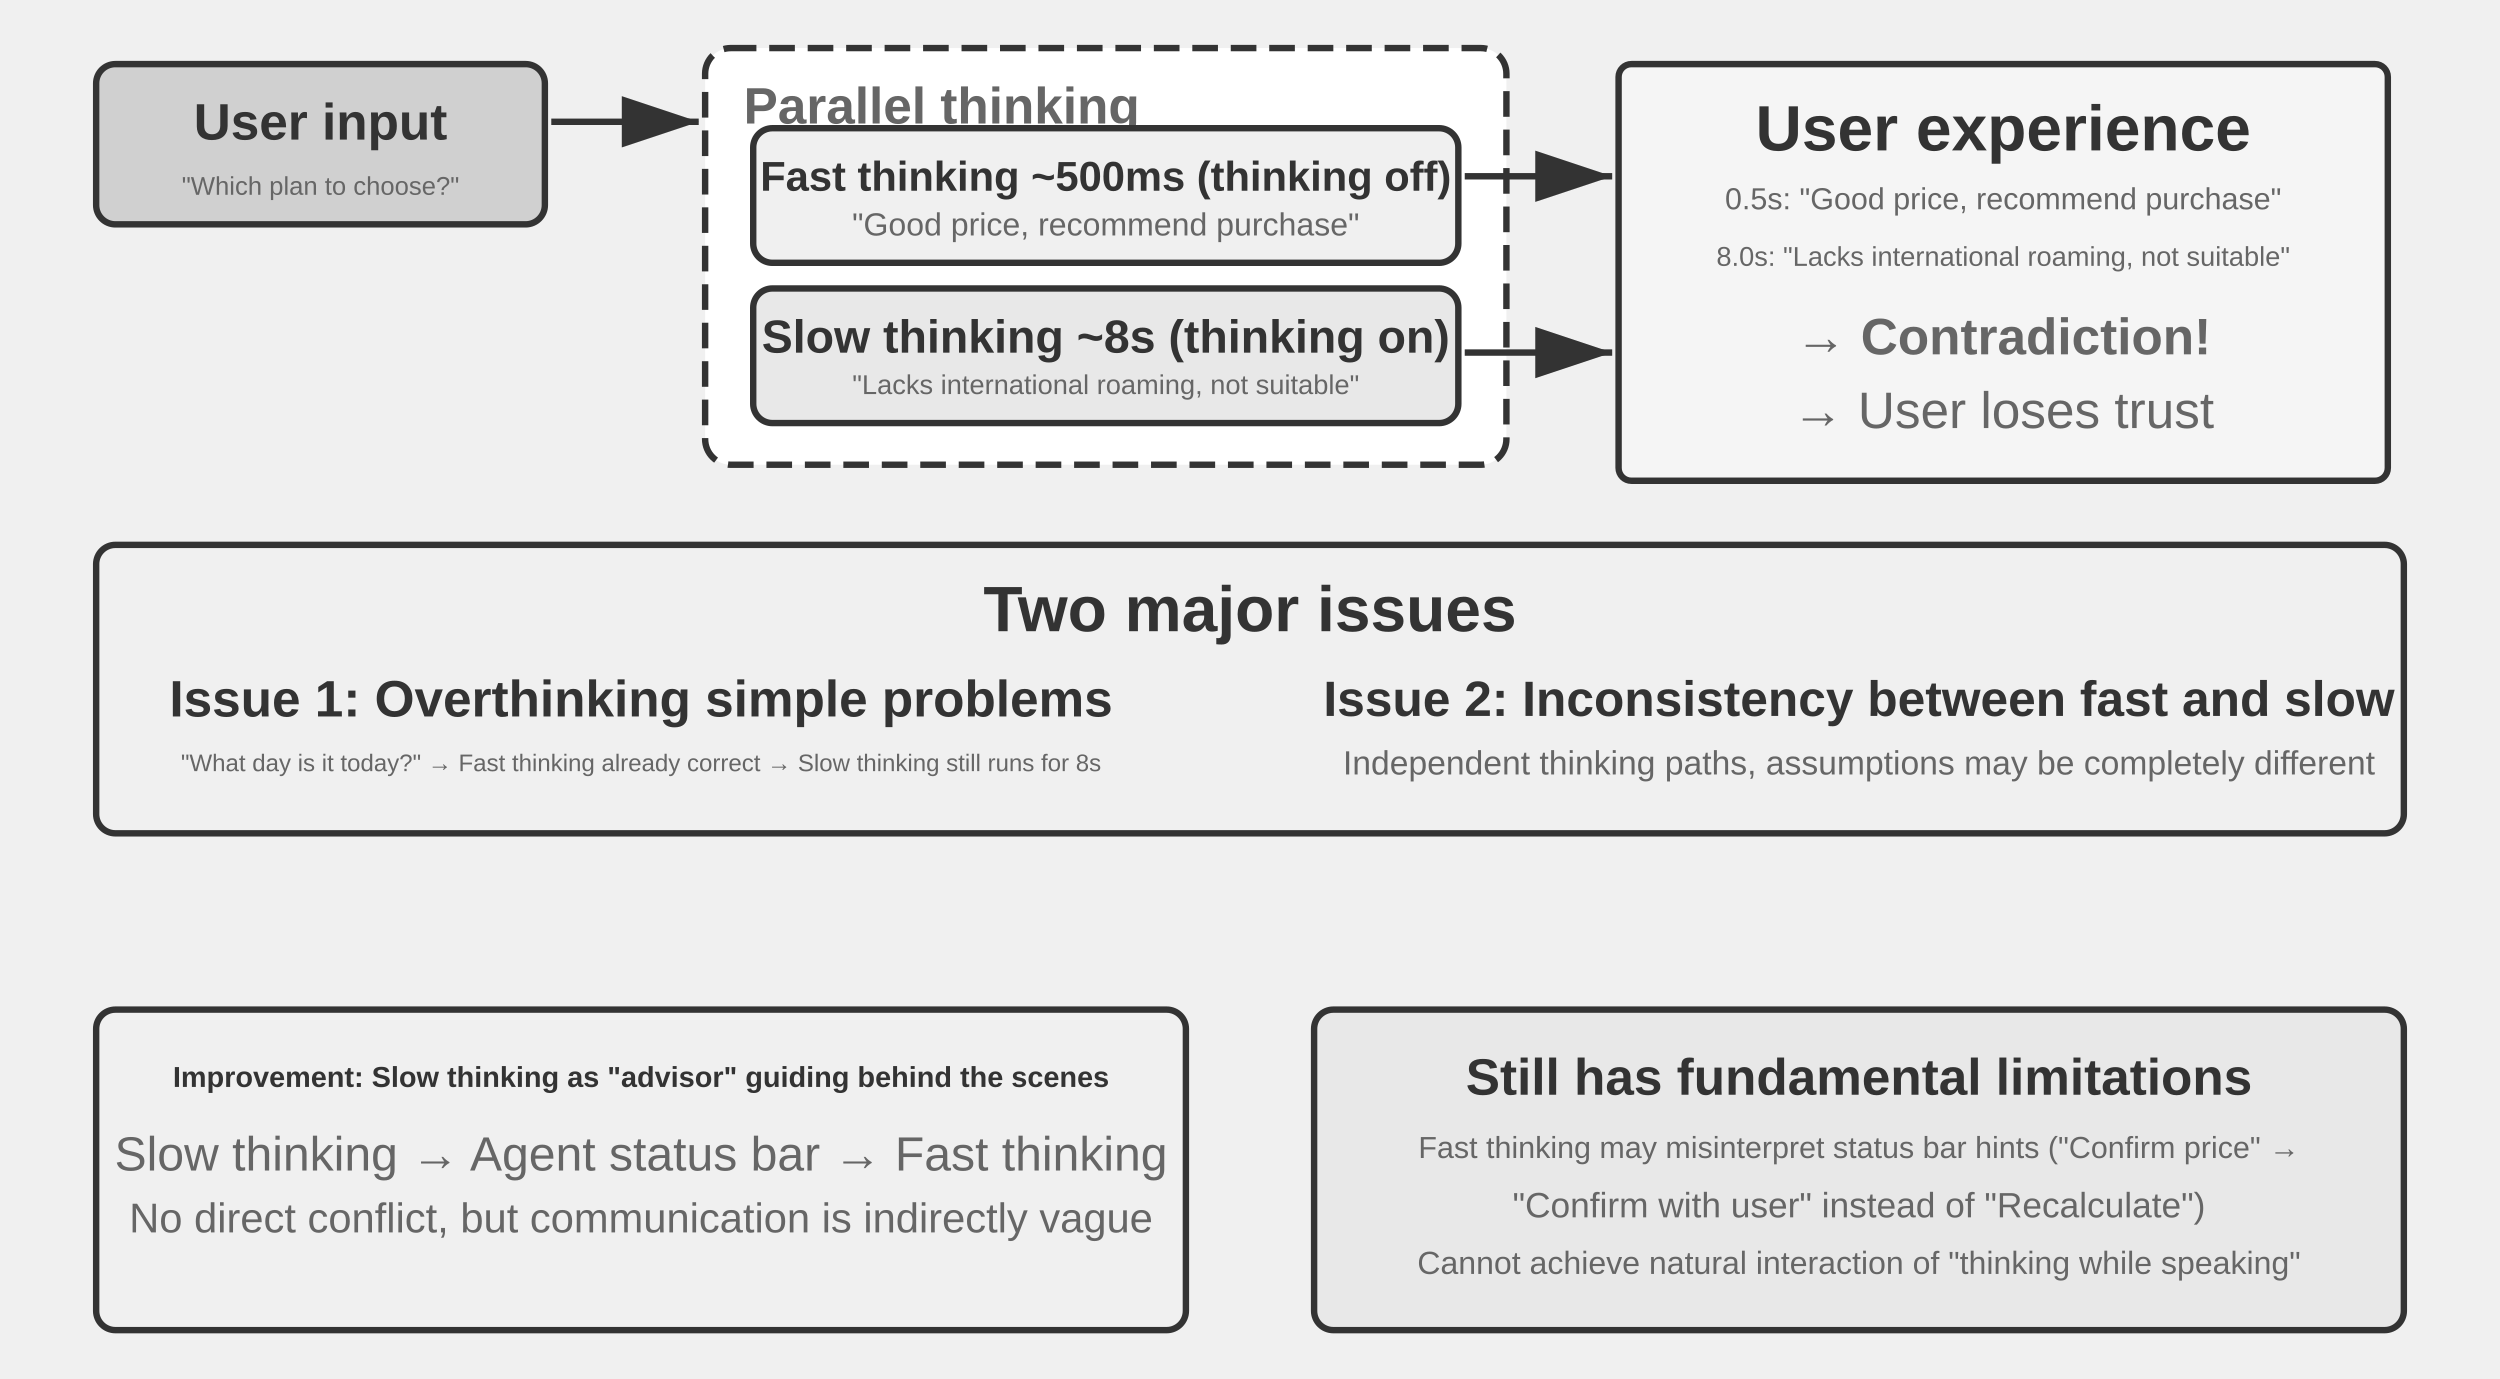
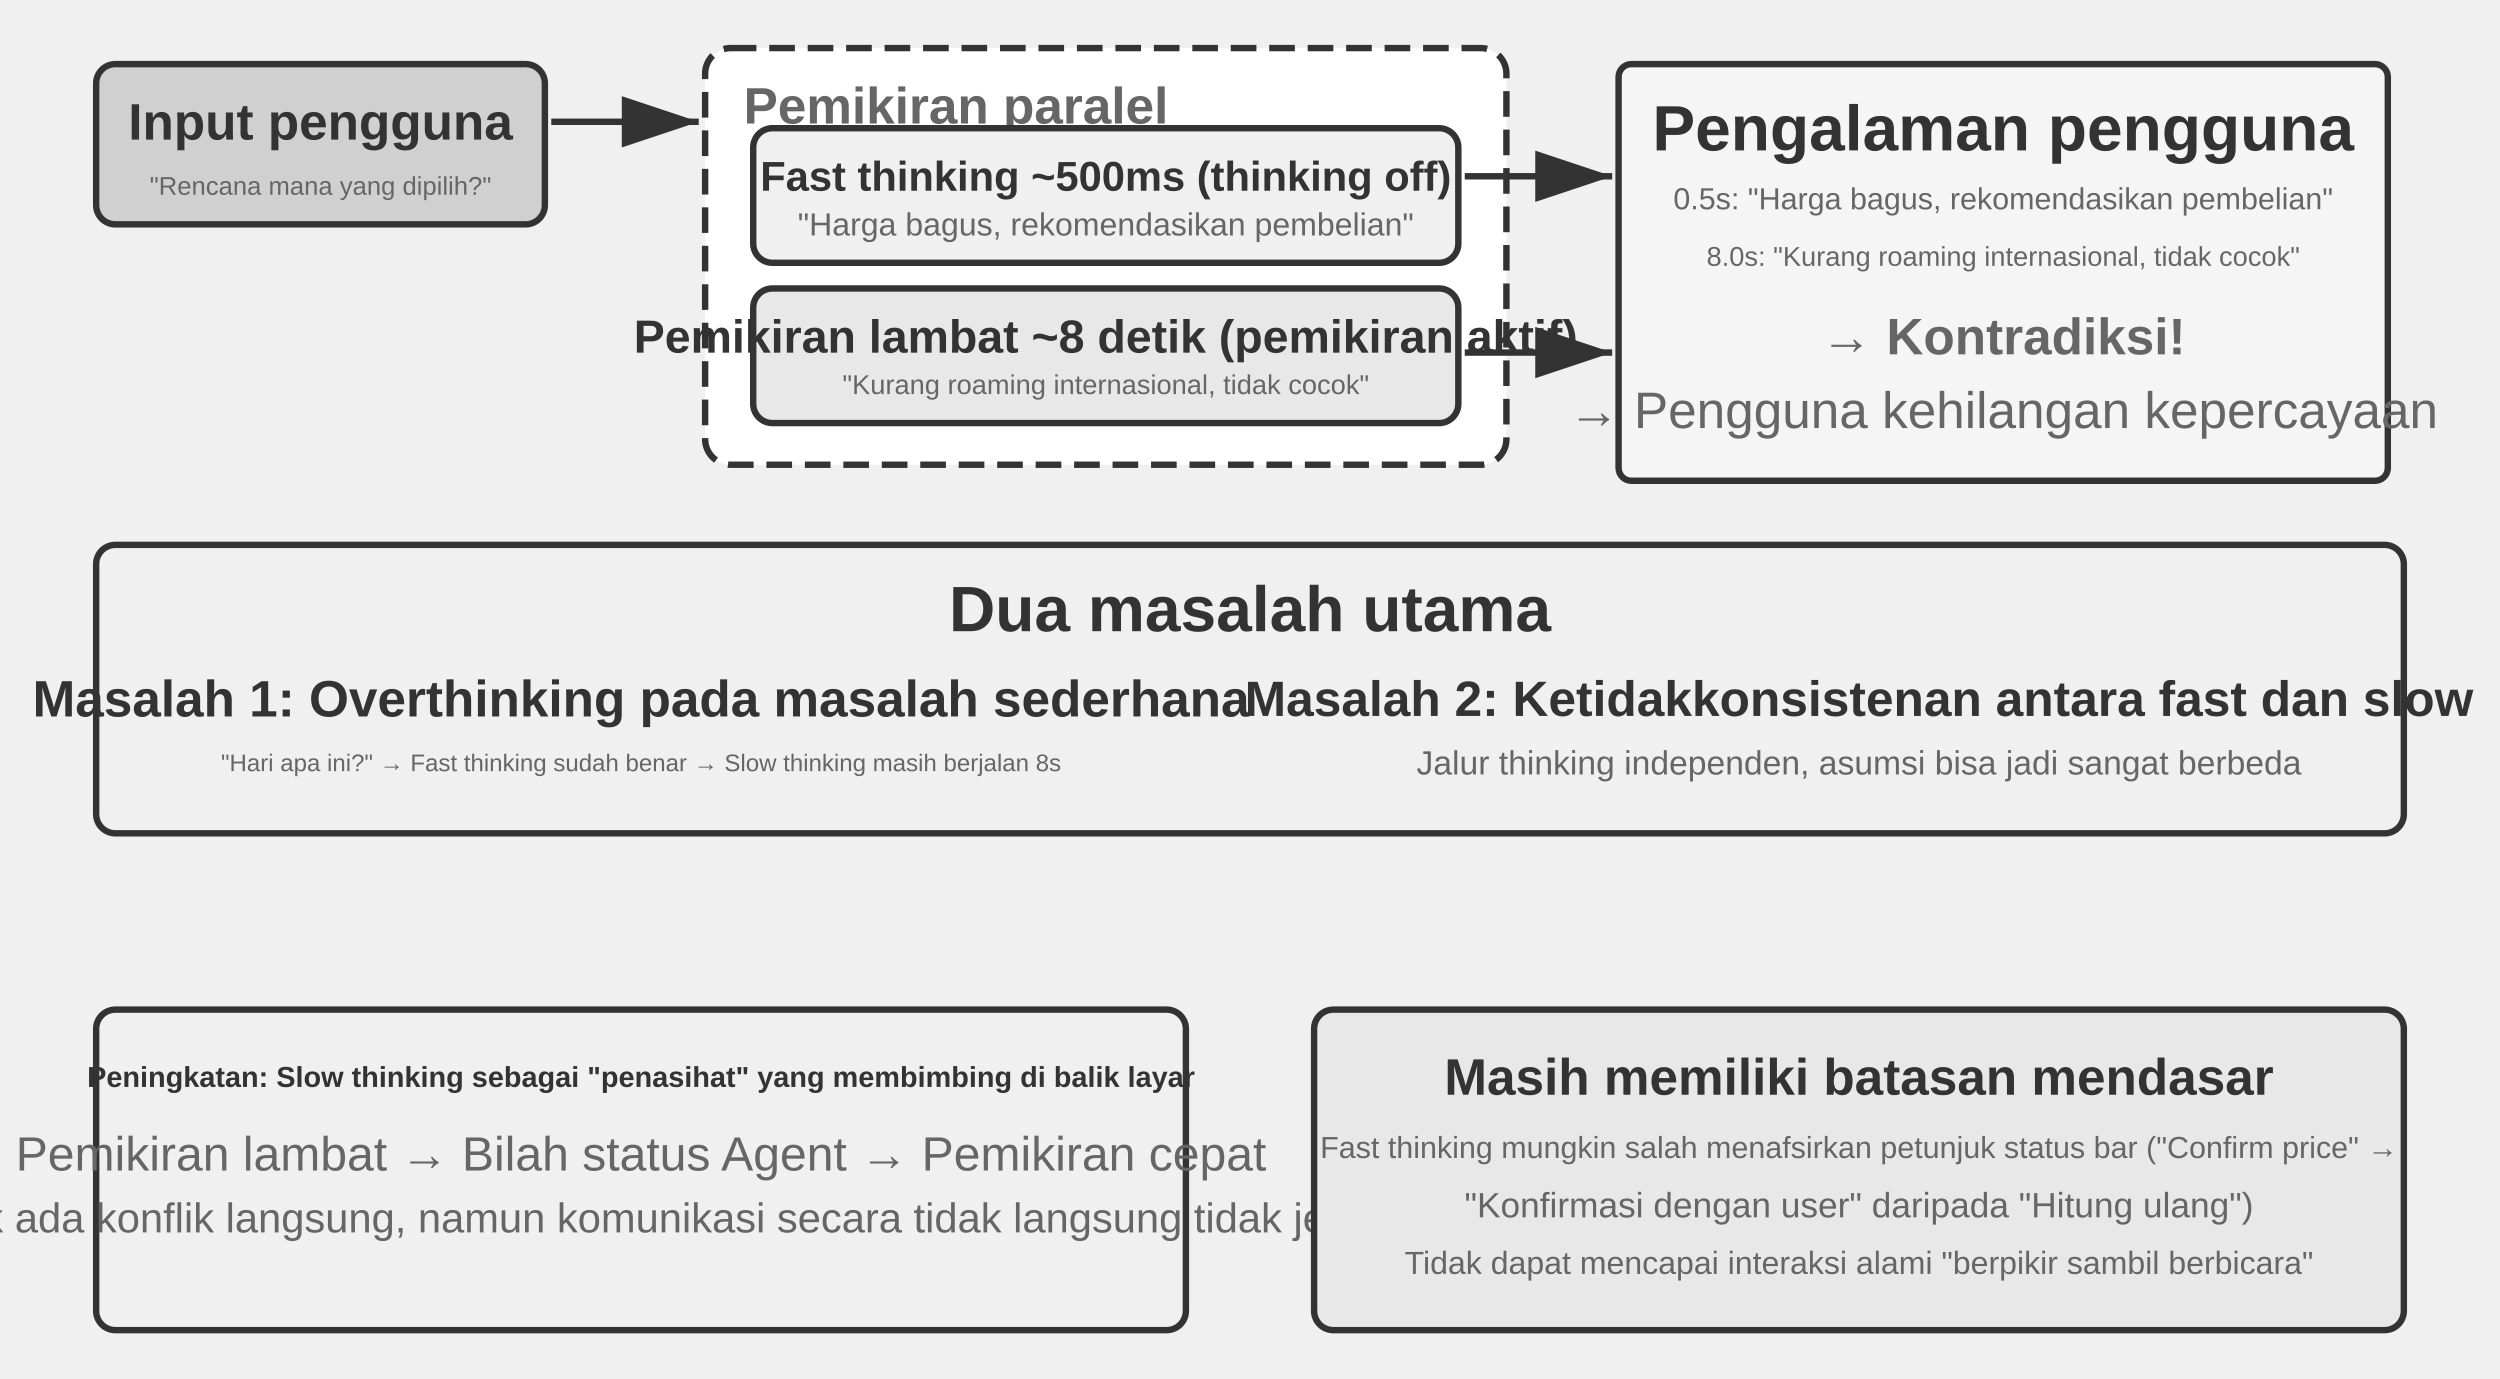
<svg xmlns="http://www.w3.org/2000/svg" viewBox="0 40 780 430" width="780" height="430" style="background:#ffffff">
  <defs>
    <marker id="ah" markerWidth="12" markerHeight="8" refX="12" refY="4" orient="auto">
      <polygon points="0 0, 12 4, 0 8" fill="#333333" />
    </marker>
    <marker id="ah-light" markerWidth="12" markerHeight="8" refX="12" refY="4" orient="auto">
      <polygon points="0 0, 12 4, 0 8" fill="#999999" />
    </marker>
  </defs>
  <rect x="30" y="60" width="140" height="50" rx="6" fill="#d0d0d0" stroke="#333333" stroke-width="2" />
-   <text x="100" y="78" font-family="Arial, 'Helvetica Neue', Helvetica, 'PingFang SC', 'Microsoft YaHei', sans-serif" font-size="16" fill="#333333" text-anchor="middle" dominant-baseline="central" font-weight="bold">User input</text>
-   <text x="100" y="98" font-family="Arial, 'Helvetica Neue', Helvetica, 'PingFang SC', 'Microsoft YaHei', sans-serif" font-size="8" fill="#666666" text-anchor="middle" dominant-baseline="central" font-weight="normal">"Which plan to choose?"</text>
+   <text x="100" y="78" font-family="Arial, 'Helvetica Neue', Helvetica, 'PingFang SC', 'Microsoft YaHei', sans-serif" font-size="16" fill="#333333" text-anchor="middle" dominant-baseline="central" font-weight="bold">Input pengguna</text>
+   <text x="100" y="98" font-family="Arial, 'Helvetica Neue', Helvetica, 'PingFang SC', 'Microsoft YaHei', sans-serif" font-size="8" fill="#666666" text-anchor="middle" dominant-baseline="central" font-weight="normal">"Rencana mana yang dipilih?"</text>
  <line x1="172" y1="78" x2="218" y2="78" stroke="#333333" stroke-width="2" marker-end="url(#ah)" />
  <rect x="220" y="55" width="250" height="130" rx="8" fill="#ffffff" stroke="#333333" stroke-width="2" stroke-dasharray="8,4" />
-   <text x="232" y="73" font-family="Arial, 'Helvetica Neue', Helvetica, 'PingFang SC', 'Microsoft YaHei', sans-serif" font-size="16" fill="#666666" text-anchor="start" dominant-baseline="central" font-weight="bold">Parallel thinking</text>
+   <text x="232" y="73" font-family="Arial, 'Helvetica Neue', Helvetica, 'PingFang SC', 'Microsoft YaHei', sans-serif" font-size="16" fill="#666666" text-anchor="start" dominant-baseline="central" font-weight="bold">Pemikiran paralel</text>
  <rect x="235" y="80" width="220" height="42" rx="6" fill="#f0f0f0" stroke="#333333" stroke-width="2" />
  <text x="345" y="95" font-family="Arial, 'Helvetica Neue', Helvetica, 'PingFang SC', 'Microsoft YaHei', sans-serif" font-size="13" fill="#333333" text-anchor="middle" dominant-baseline="central" font-weight="bold">Fast thinking ~500ms (thinking off)</text>
-   <text x="345" y="110" font-family="Arial, 'Helvetica Neue', Helvetica, 'PingFang SC', 'Microsoft YaHei', sans-serif" font-size="10" fill="#666666" text-anchor="middle" dominant-baseline="central" font-weight="normal">"Good price, recommend purchase"</text>
+   <text x="345" y="110" font-family="Arial, 'Helvetica Neue', Helvetica, 'PingFang SC', 'Microsoft YaHei', sans-serif" font-size="10" fill="#666666" text-anchor="middle" dominant-baseline="central" font-weight="normal">"Harga bagus, rekomendasikan pembelian"</text>
  <rect x="235" y="130" width="220" height="42" rx="6" fill="#e8e8e8" stroke="#333333" stroke-width="2" />
-   <text x="345" y="145" font-family="Arial, 'Helvetica Neue', Helvetica, 'PingFang SC', 'Microsoft YaHei', sans-serif" font-size="14.5" fill="#333333" text-anchor="middle" dominant-baseline="central" font-weight="bold">Slow thinking ~8s (thinking on)</text>
-   <text x="345" y="160" font-family="Arial, 'Helvetica Neue', Helvetica, 'PingFang SC', 'Microsoft YaHei', sans-serif" font-size="8.5" fill="#666666" text-anchor="middle" dominant-baseline="central" font-weight="normal">"Lacks international roaming, not suitable"</text>
+   <text x="345" y="145" font-family="Arial, 'Helvetica Neue', Helvetica, 'PingFang SC', 'Microsoft YaHei', sans-serif" font-size="14.5" fill="#333333" text-anchor="middle" dominant-baseline="central" font-weight="bold">Pemikiran lambat ~8 detik (pemikiran aktif)</text>
+   <text x="345" y="160" font-family="Arial, 'Helvetica Neue', Helvetica, 'PingFang SC', 'Microsoft YaHei', sans-serif" font-size="8.5" fill="#666666" text-anchor="middle" dominant-baseline="central" font-weight="normal">"Kurang roaming internasional, tidak cocok"</text>
  <line x1="457" y1="95" x2="503" y2="95" stroke="#333333" stroke-width="2" marker-end="url(#ah)" />
  <line x1="457" y1="150" x2="503" y2="150" stroke="#333333" stroke-width="2" marker-end="url(#ah)" />
  <rect x="505" y="60" width="240" height="130" rx="4" fill="#f5f5f5" stroke="#333333" stroke-width="2" />
-   <text x="625" y="80" font-family="Arial, 'Helvetica Neue', Helvetica, 'PingFang SC', 'Microsoft YaHei', sans-serif" font-size="20" fill="#333333" text-anchor="middle" dominant-baseline="central" font-weight="bold">User experience</text>
-   <text x="625" y="102" font-family="Arial, 'Helvetica Neue', Helvetica, 'PingFang SC', 'Microsoft YaHei', sans-serif" font-size="9.5" fill="#666666" text-anchor="middle" dominant-baseline="central" font-weight="normal">0.5s: "Good price, recommend purchase"</text>
-   <text x="625" y="120" font-family="Arial, 'Helvetica Neue', Helvetica, 'PingFang SC', 'Microsoft YaHei', sans-serif" font-size="8.5" fill="#666666" text-anchor="middle" dominant-baseline="central" font-weight="normal">8.0s: "Lacks international roaming, not suitable"</text>
-   <text x="625" y="145" font-family="Arial, 'Helvetica Neue', Helvetica, 'PingFang SC', 'Microsoft YaHei', sans-serif" font-size="16" fill="#666666" text-anchor="middle" dominant-baseline="central" font-weight="bold">→ Contradiction!</text>
-   <text x="625" y="168" font-family="Arial, 'Helvetica Neue', Helvetica, 'PingFang SC', 'Microsoft YaHei', sans-serif" font-size="16" fill="#666666" text-anchor="middle" dominant-baseline="central" font-weight="normal">→ User loses trust</text>
+   <text x="625" y="80" font-family="Arial, 'Helvetica Neue', Helvetica, 'PingFang SC', 'Microsoft YaHei', sans-serif" font-size="20" fill="#333333" text-anchor="middle" dominant-baseline="central" font-weight="bold">Pengalaman pengguna</text>
+   <text x="625" y="102" font-family="Arial, 'Helvetica Neue', Helvetica, 'PingFang SC', 'Microsoft YaHei', sans-serif" font-size="9.5" fill="#666666" text-anchor="middle" dominant-baseline="central" font-weight="normal">0.5s: "Harga bagus, rekomendasikan pembelian"</text>
+   <text x="625" y="120" font-family="Arial, 'Helvetica Neue', Helvetica, 'PingFang SC', 'Microsoft YaHei', sans-serif" font-size="8.5" fill="#666666" text-anchor="middle" dominant-baseline="central" font-weight="normal">8.0s: "Kurang roaming internasional, tidak cocok"</text>
+   <text x="625" y="145" font-family="Arial, 'Helvetica Neue', Helvetica, 'PingFang SC', 'Microsoft YaHei', sans-serif" font-size="16" fill="#666666" text-anchor="middle" dominant-baseline="central" font-weight="bold">→ Kontradiksi!</text>
+   <text x="625" y="168" font-family="Arial, 'Helvetica Neue', Helvetica, 'PingFang SC', 'Microsoft YaHei', sans-serif" font-size="16" fill="#666666" text-anchor="middle" dominant-baseline="central" font-weight="normal">→ Pengguna kehilangan kepercayaan</text>
  <rect x="30" y="210" width="720" height="90" rx="6" fill="#f0f0f0" stroke="#333333" stroke-width="2" />
-   <text x="390" y="230" font-family="Arial, 'Helvetica Neue', Helvetica, 'PingFang SC', 'Microsoft YaHei', sans-serif" font-size="20" fill="#333333" text-anchor="middle" dominant-baseline="central" font-weight="bold">Two major issues</text>
-   <text x="200" y="258" font-family="Arial, 'Helvetica Neue', Helvetica, 'PingFang SC', 'Microsoft YaHei', sans-serif" font-size="16" fill="#333333" text-anchor="middle" dominant-baseline="central" font-weight="bold">Issue 1: Overthinking simple problems</text>
-   <text x="200" y="278" font-family="Arial, 'Helvetica Neue', Helvetica, 'PingFang SC', 'Microsoft YaHei', sans-serif" font-size="7.5" fill="#666666" text-anchor="middle" dominant-baseline="central" font-weight="normal">"What day is it today?" → Fast thinking already correct → Slow thinking still runs for 8s</text>
-   <text x="580" y="258" font-family="Arial, 'Helvetica Neue', Helvetica, 'PingFang SC', 'Microsoft YaHei', sans-serif" font-size="15.5" fill="#333333" text-anchor="middle" dominant-baseline="central" font-weight="bold">Issue 2: Inconsistency between fast and slow</text>
-   <text x="580" y="278" font-family="Arial, 'Helvetica Neue', Helvetica, 'PingFang SC', 'Microsoft YaHei', sans-serif" font-size="10.5" fill="#666666" text-anchor="middle" dominant-baseline="central" font-weight="normal">Independent thinking paths, assumptions may be completely different</text>
+   <text x="390" y="230" font-family="Arial, 'Helvetica Neue', Helvetica, 'PingFang SC', 'Microsoft YaHei', sans-serif" font-size="20" fill="#333333" text-anchor="middle" dominant-baseline="central" font-weight="bold">Dua masalah utama</text>
+   <text x="200" y="258" font-family="Arial, 'Helvetica Neue', Helvetica, 'PingFang SC', 'Microsoft YaHei', sans-serif" font-size="16" fill="#333333" text-anchor="middle" dominant-baseline="central" font-weight="bold">Masalah 1: Overthinking pada masalah sederhana</text>
+   <text x="200" y="278" font-family="Arial, 'Helvetica Neue', Helvetica, 'PingFang SC', 'Microsoft YaHei', sans-serif" font-size="7.5" fill="#666666" text-anchor="middle" dominant-baseline="central" font-weight="normal">"Hari apa ini?" → Fast thinking sudah benar → Slow thinking masih berjalan 8s</text>
+   <text x="580" y="258" font-family="Arial, 'Helvetica Neue', Helvetica, 'PingFang SC', 'Microsoft YaHei', sans-serif" font-size="15.5" fill="#333333" text-anchor="middle" dominant-baseline="central" font-weight="bold">Masalah 2: Ketidakkonsistenan antara fast dan slow</text>
+   <text x="580" y="278" font-family="Arial, 'Helvetica Neue', Helvetica, 'PingFang SC', 'Microsoft YaHei', sans-serif" font-size="10.5" fill="#666666" text-anchor="middle" dominant-baseline="central" font-weight="normal">Jalur thinking independen, asumsi bisa jadi sangat berbeda</text>
  <rect x="30" y="355" width="340" height="100" rx="6" fill="#f0f0f0" stroke="#333333" stroke-width="2" />
-   <text x="200" y="376" font-family="Arial, 'Helvetica Neue', Helvetica, 'PingFang SC', 'Microsoft YaHei', sans-serif" font-size="9" fill="#333333" text-anchor="middle" dominant-baseline="central" font-weight="bold">Improvement: Slow thinking as "advisor" guiding behind the scenes</text>
-   <text x="200" y="400" font-family="Arial, 'Helvetica Neue', Helvetica, 'PingFang SC', 'Microsoft YaHei', sans-serif" font-size="15" fill="#666666" text-anchor="middle" dominant-baseline="central" font-weight="normal">Slow thinking → Agent status bar → Fast thinking</text>
-   <text x="200" y="420" font-family="Arial, 'Helvetica Neue', Helvetica, 'PingFang SC', 'Microsoft YaHei', sans-serif" font-size="13" fill="#666666" text-anchor="middle" dominant-baseline="central" font-weight="normal">No direct conflict, but communication is indirectly vague</text>
+   <text x="200" y="376" font-family="Arial, 'Helvetica Neue', Helvetica, 'PingFang SC', 'Microsoft YaHei', sans-serif" font-size="9" fill="#333333" text-anchor="middle" dominant-baseline="central" font-weight="bold">Peningkatan: Slow thinking sebagai "penasihat" yang membimbing di balik layar</text>
+   <text x="200" y="400" font-family="Arial, 'Helvetica Neue', Helvetica, 'PingFang SC', 'Microsoft YaHei', sans-serif" font-size="15" fill="#666666" text-anchor="middle" dominant-baseline="central" font-weight="normal">Pemikiran lambat → Bilah status Agent → Pemikiran cepat</text>
+   <text x="200" y="420" font-family="Arial, 'Helvetica Neue', Helvetica, 'PingFang SC', 'Microsoft YaHei', sans-serif" font-size="13" fill="#666666" text-anchor="middle" dominant-baseline="central" font-weight="normal">Tidak ada konflik langsung, namun komunikasi secara tidak langsung tidak jelas</text>
  <rect x="410" y="355" width="340" height="100" rx="6" fill="#e8e8e8" stroke="#333333" stroke-width="2" />
-   <text x="580" y="376" font-family="Arial, 'Helvetica Neue', Helvetica, 'PingFang SC', 'Microsoft YaHei', sans-serif" font-size="16" fill="#333333" text-anchor="middle" dominant-baseline="central" font-weight="bold">Still has fundamental limitations</text>
-   <text x="580" y="398" font-family="Arial, 'Helvetica Neue', Helvetica, 'PingFang SC', 'Microsoft YaHei', sans-serif" font-size="9.5" fill="#666666" text-anchor="middle" dominant-baseline="central" font-weight="normal">Fast thinking may misinterpret status bar hints ("Confirm price" →</text>
-   <text x="580" y="416" font-family="Arial, 'Helvetica Neue', Helvetica, 'PingFang SC', 'Microsoft YaHei', sans-serif" font-size="11" fill="#666666" text-anchor="middle" dominant-baseline="central" font-weight="normal">"Confirm with user" instead of "Recalculate")</text>
-   <text x="580" y="434" font-family="Arial, 'Helvetica Neue', Helvetica, 'PingFang SC', 'Microsoft YaHei', sans-serif" font-size="10" fill="#666666" text-anchor="middle" dominant-baseline="central" font-weight="normal">Cannot achieve natural interaction of "thinking while speaking"</text>
+   <text x="580" y="376" font-family="Arial, 'Helvetica Neue', Helvetica, 'PingFang SC', 'Microsoft YaHei', sans-serif" font-size="16" fill="#333333" text-anchor="middle" dominant-baseline="central" font-weight="bold">Masih memiliki batasan mendasar</text>
+   <text x="580" y="398" font-family="Arial, 'Helvetica Neue', Helvetica, 'PingFang SC', 'Microsoft YaHei', sans-serif" font-size="9.5" fill="#666666" text-anchor="middle" dominant-baseline="central" font-weight="normal">Fast thinking mungkin salah menafsirkan petunjuk status bar ("Confirm price" →</text>
+   <text x="580" y="416" font-family="Arial, 'Helvetica Neue', Helvetica, 'PingFang SC', 'Microsoft YaHei', sans-serif" font-size="11" fill="#666666" text-anchor="middle" dominant-baseline="central" font-weight="normal">"Konfirmasi dengan user" daripada "Hitung ulang")</text>
+   <text x="580" y="434" font-family="Arial, 'Helvetica Neue', Helvetica, 'PingFang SC', 'Microsoft YaHei', sans-serif" font-size="10" fill="#666666" text-anchor="middle" dominant-baseline="central" font-weight="normal">Tidak dapat mencapai interaksi alami "berpikir sambil berbicara"</text>
</svg>
